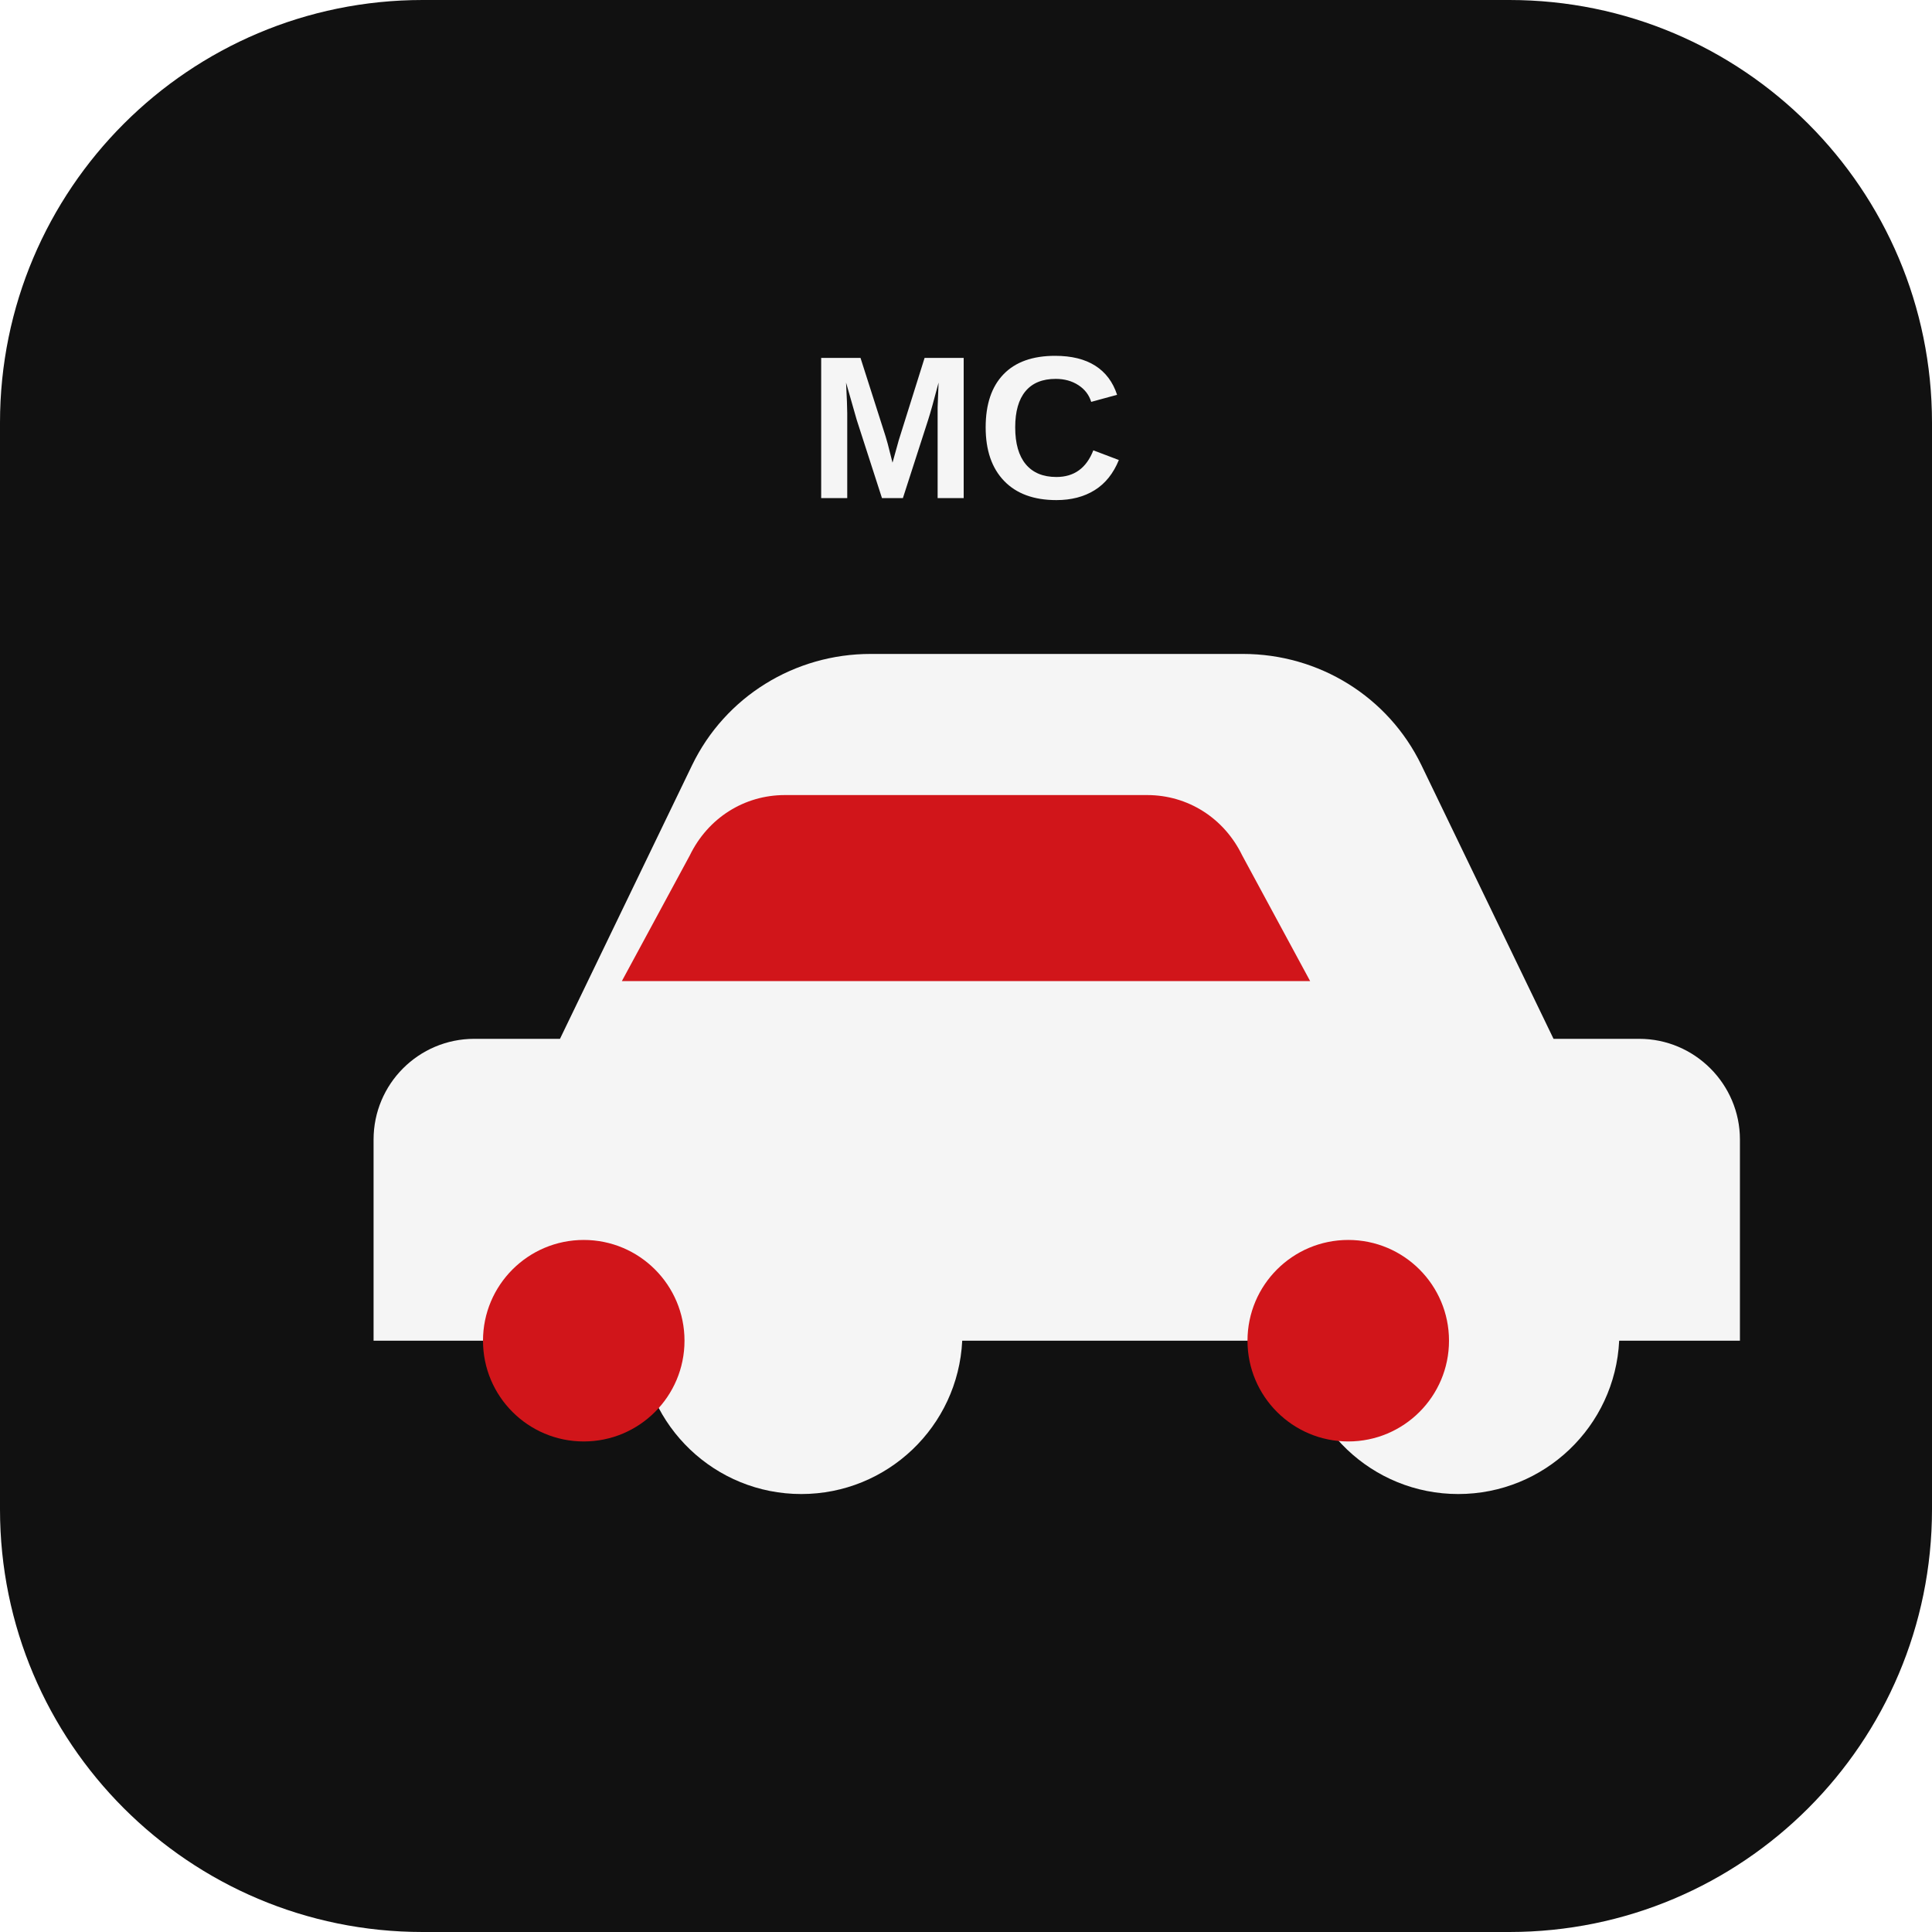
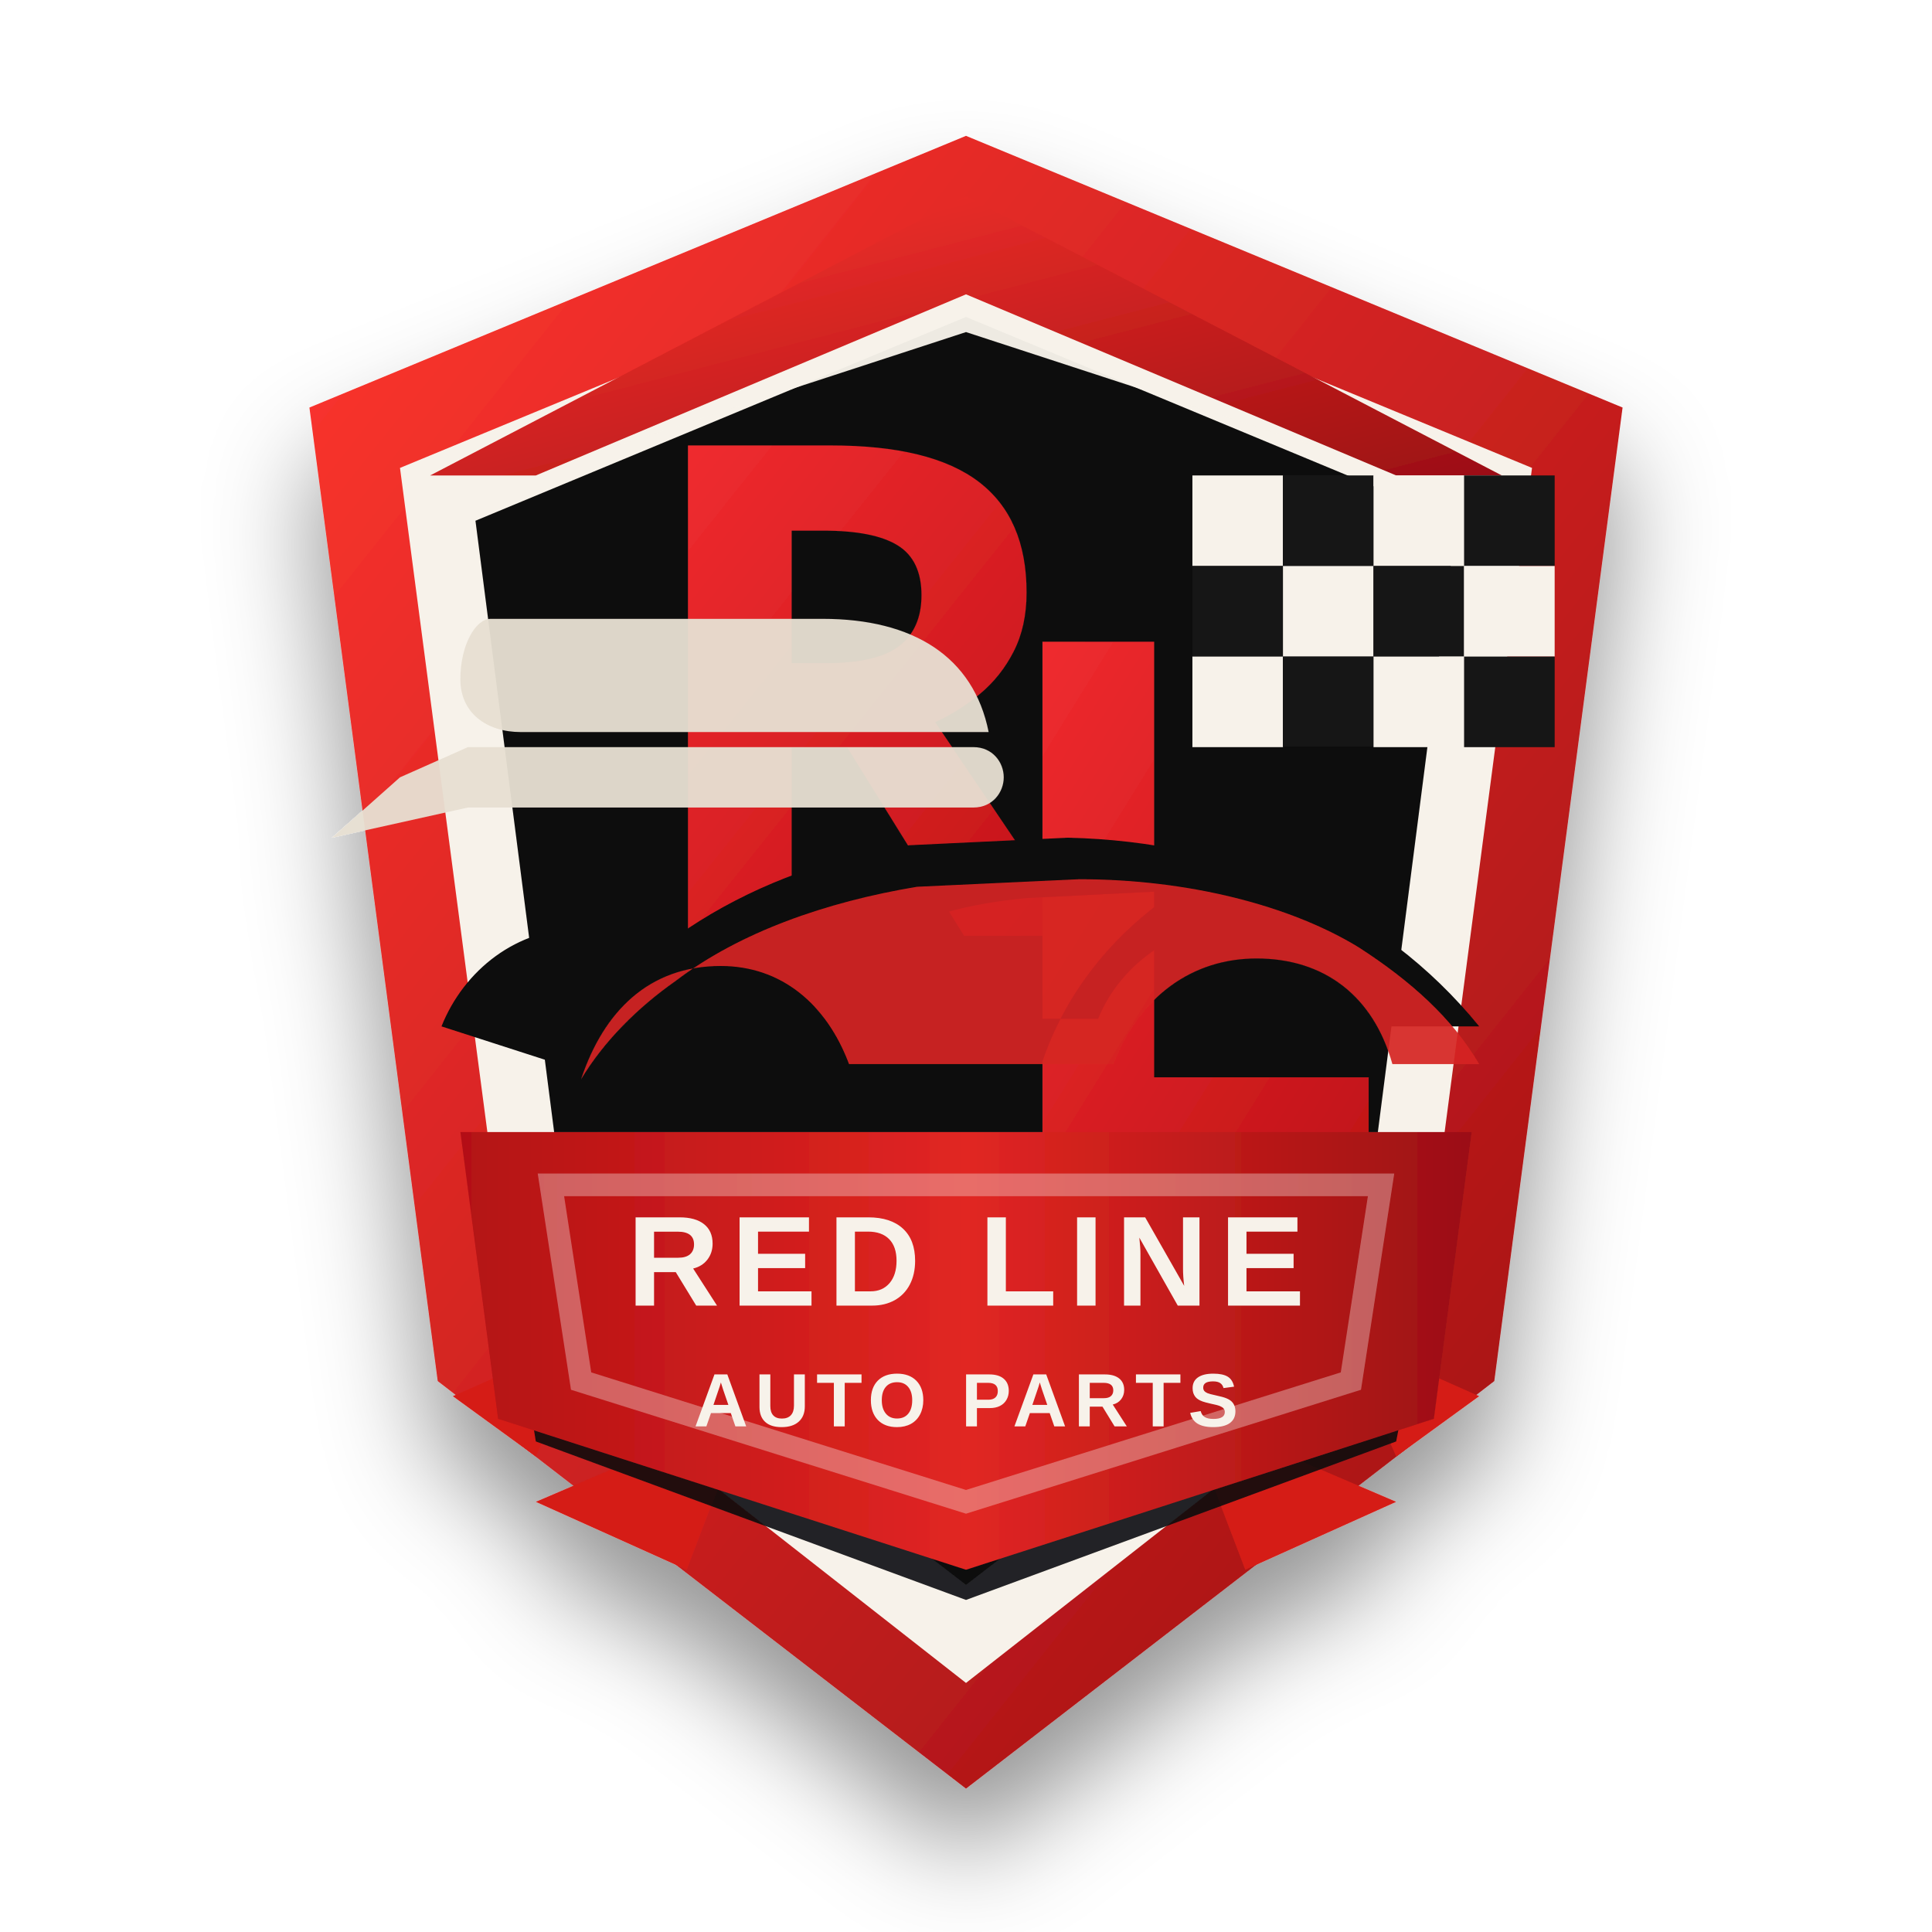
<svg xmlns="http://www.w3.org/2000/svg" viewBox="0 0 512 512" role="img" aria-labelledby="title desc">
-   <rect width="512" height="512" rx="112" fill="#111111" />
-   <path d="M99 302c0-14.7 11.9-26.7 26.7-26.7h22.7l35-72.5c8.8-18.2 27.2-29.5 47.3-29.5h98.7c20.1 0 38.5 11.3 47.3 29.5l35 72.5h22.7c14.7 0 26.7 12 26.7 26.7v53.3h-32a42.7 42.7 0 0 1-85.3 0H255a42.7 42.7 0 0 1-85.3 0H99V302Z" fill="#f5f5f5" />
-   <circle cx="154.7" cy="355.3" r="26.7" fill="#d1151a" />
-   <circle cx="357.3" cy="355.3" r="26.7" fill="#d1151a" />
-   <path d="M208 210.7h96c10.8 0 20.4 6.1 25.2 16l18 33.3H164.8l18-33.3c4.8-9.9 14.4-16 25.2-16Z" fill="#d1151a" />
-   <text x="256" y="132" text-anchor="middle" font-size="54" font-family="Segoe UI, Arial, sans-serif" font-weight="700" fill="#f5f5f5">MC</text>
+   <defs>
+     <linearGradient id="outerRed" x1="0" x2="1" y1="0" y2="1">
+       <stop offset="0%" stop-color="#ff352f" />
+       <stop offset="100%" stop-color="#9b0f12" />
+     </linearGradient>
+     <linearGradient id="innerRed" x1="0" x2="1" y1="0" y2="1">
+       <stop offset="0%" stop-color="#ef2b2f" />
+       <stop offset="100%" stop-color="#c11418" />
+     </linearGradient>
+     <linearGradient id="bannerRed" x1="0" x2="1" y1="0" y2="0">
+       <stop offset="0%" stop-color="#b31115" />
+       <stop offset="50%" stop-color="#e12622" />
+       <stop offset="100%" stop-color="#9b0f12" />
+     </linearGradient>
+     <filter id="shadow" x="-20%" y="-20%" width="140%" height="140%">
+       <feDropShadow dx="0" dy="18" stdDeviation="14" flood-color="#000000" flood-opacity="0.42" />
+     </filter>
+   </defs>
+   <g filter="url(#shadow)">
+     <path d="M256 36 430 108 396 366 256 474 116 366 82 108Z" fill="url(#outerRed)" />
+     <path d="M256 62 406 124 376 352 256 446 136 352 106 124Z" fill="#f7f2ea" />
+     <path d="M256 84 386 138 360 340 256 420 152 340 126 138Z" fill="#111111" />
+     <path d="M128 120 256 68 384 120 354 120 256 88 158 120Z" fill="#f7f2ea" opacity="0.96" />
+     <path d="M114 126 256 52 398 126 370 126 256 78 142 126Z" fill="url(#outerRed)" />
+     <text x="226" y="248" text-anchor="middle" font-size="182" font-family="Arial Black, Segoe UI, sans-serif" font-weight="900" fill="url(#innerRed)" letter-spacing="-12">R</text>
+     <text x="314" y="310" text-anchor="middle" font-size="196" font-family="Arial Black, Segoe UI, sans-serif" font-weight="900" fill="url(#innerRed)" letter-spacing="-10">L</text>
+     <g transform="translate(316 126)">
+       <rect x="0" y="0" width="24" height="24" fill="#f7f2ea" />
+       <rect x="24" y="0" width="24" height="24" fill="#121212" />
+       <rect x="48" y="0" width="24" height="24" fill="#f7f2ea" />
+       <rect x="72" y="0" width="24" height="24" fill="#121212" />
+       <rect x="0" y="24" width="24" height="24" fill="#121212" />
+       <rect x="24" y="24" width="24" height="24" fill="#f7f2ea" />
+       <rect x="48" y="24" width="24" height="24" fill="#121212" />
+       <rect x="72" y="24" width="24" height="24" fill="#f7f2ea" />
+       <rect x="0" y="48" width="24" height="24" fill="#f7f2ea" />
+       <rect x="24" y="48" width="24" height="24" fill="#121212" />
+       <rect x="48" y="48" width="24" height="24" fill="#f7f2ea" />
+       <rect x="72" y="48" width="24" height="24" fill="#121212" />
+     </g>
+     <path d="M130 164h88c24 0 40 10 44 30h-124c-9 0-16-5-16-14 0-9 4-16 8-16Zm-6 34h134c5 0 8 4 8 8s-3 8-8 8H124l-36 8 18-16Z" fill="#e7dfd2" opacity="0.95" />
+     <path d="M148 282c17-30 52-52 93-58l42-2c44 1 83 18 109 50l-24 0c-6-17-20-28-37-28-18 0-34 11-40 26h-98c-8-15-22-24-39-24-17 0-31 11-37 26Zm60 0h68c6-18 18-34 36-46l-40 2c-31 3-51 13-64 44Z" fill="#0c0c0d" />
+     <path d="M154 286c6-18 18-30 37-30 16 0 28 10 34 26h70c7-18 21-28 38-28 18 0 31 10 36 28h23c-7-12-18-22-32-31-18-11-45-18-74-18l-43 2c-24 4-47 12-64 25-10 7-19 16-25 26Z" fill="#d62522" opacity="0.92" />
+     <path d="M120 370 156 354 142 386Z" fill="#d51c19" />
+     <path d="M142 398 198 374 182 416Z" fill="#d51c19" />
+     <path d="M392 370 356 354 370 386Z" fill="#d51c19" />
+     <path d="M370 398 314 374 330 416Z" fill="#d51c19" />
+     <path d="M132 320 382 320 370 382 256 424 142 382Z" fill="#0d0d0f" opacity="0.9" />
+     <path d="M122 300 390 300 380 376 256 416 132 376Z" fill="url(#bannerRed)" />
+     <path d="M146 314 366 314 358 366 256 398 154 366Z" fill="none" stroke="#f7f2ea" stroke-width="6" opacity="0.35" />
+     <text x="256" y="346" text-anchor="middle" font-size="34" font-family="Segoe UI, Arial, sans-serif" font-weight="900" letter-spacing="3" fill="#f7f2ea">RED LINE</text>
+     <text x="256" y="378" text-anchor="middle" font-size="20" font-family="Segoe UI, Arial, sans-serif" font-weight="700" letter-spacing="1.8" fill="#f7f2ea">AUTO PARTS</text>
+   </g>
</svg>
